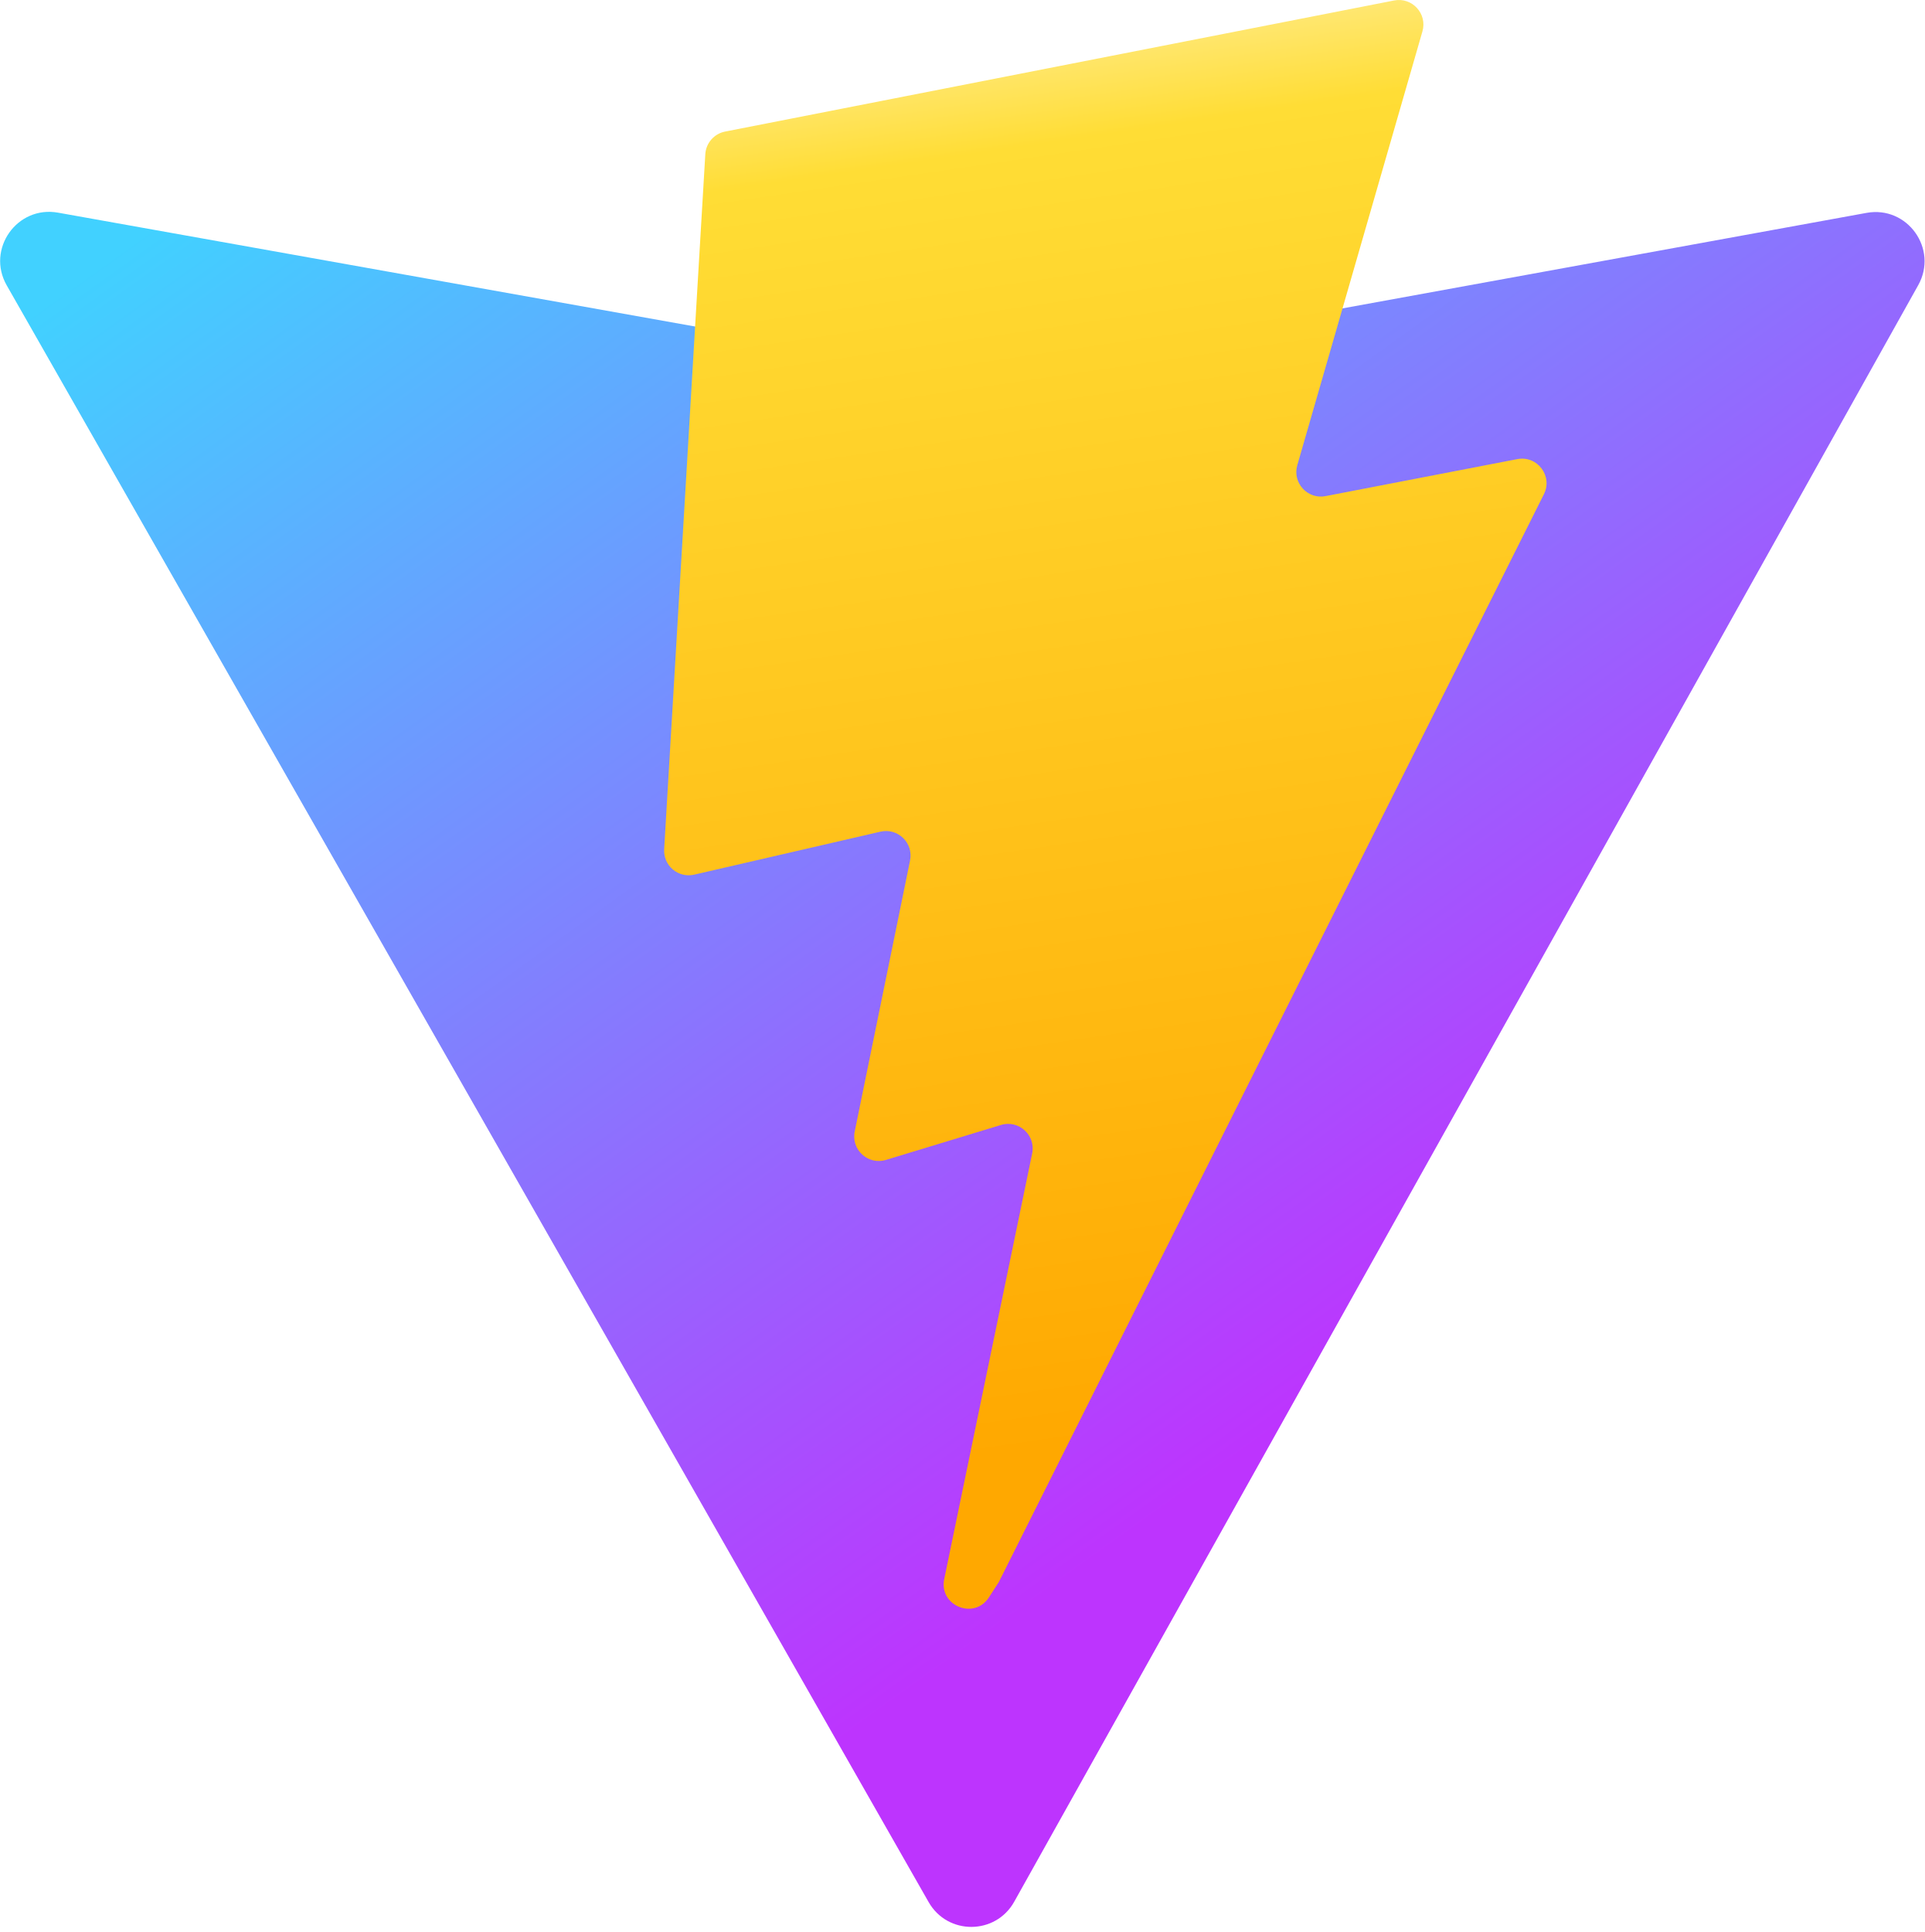
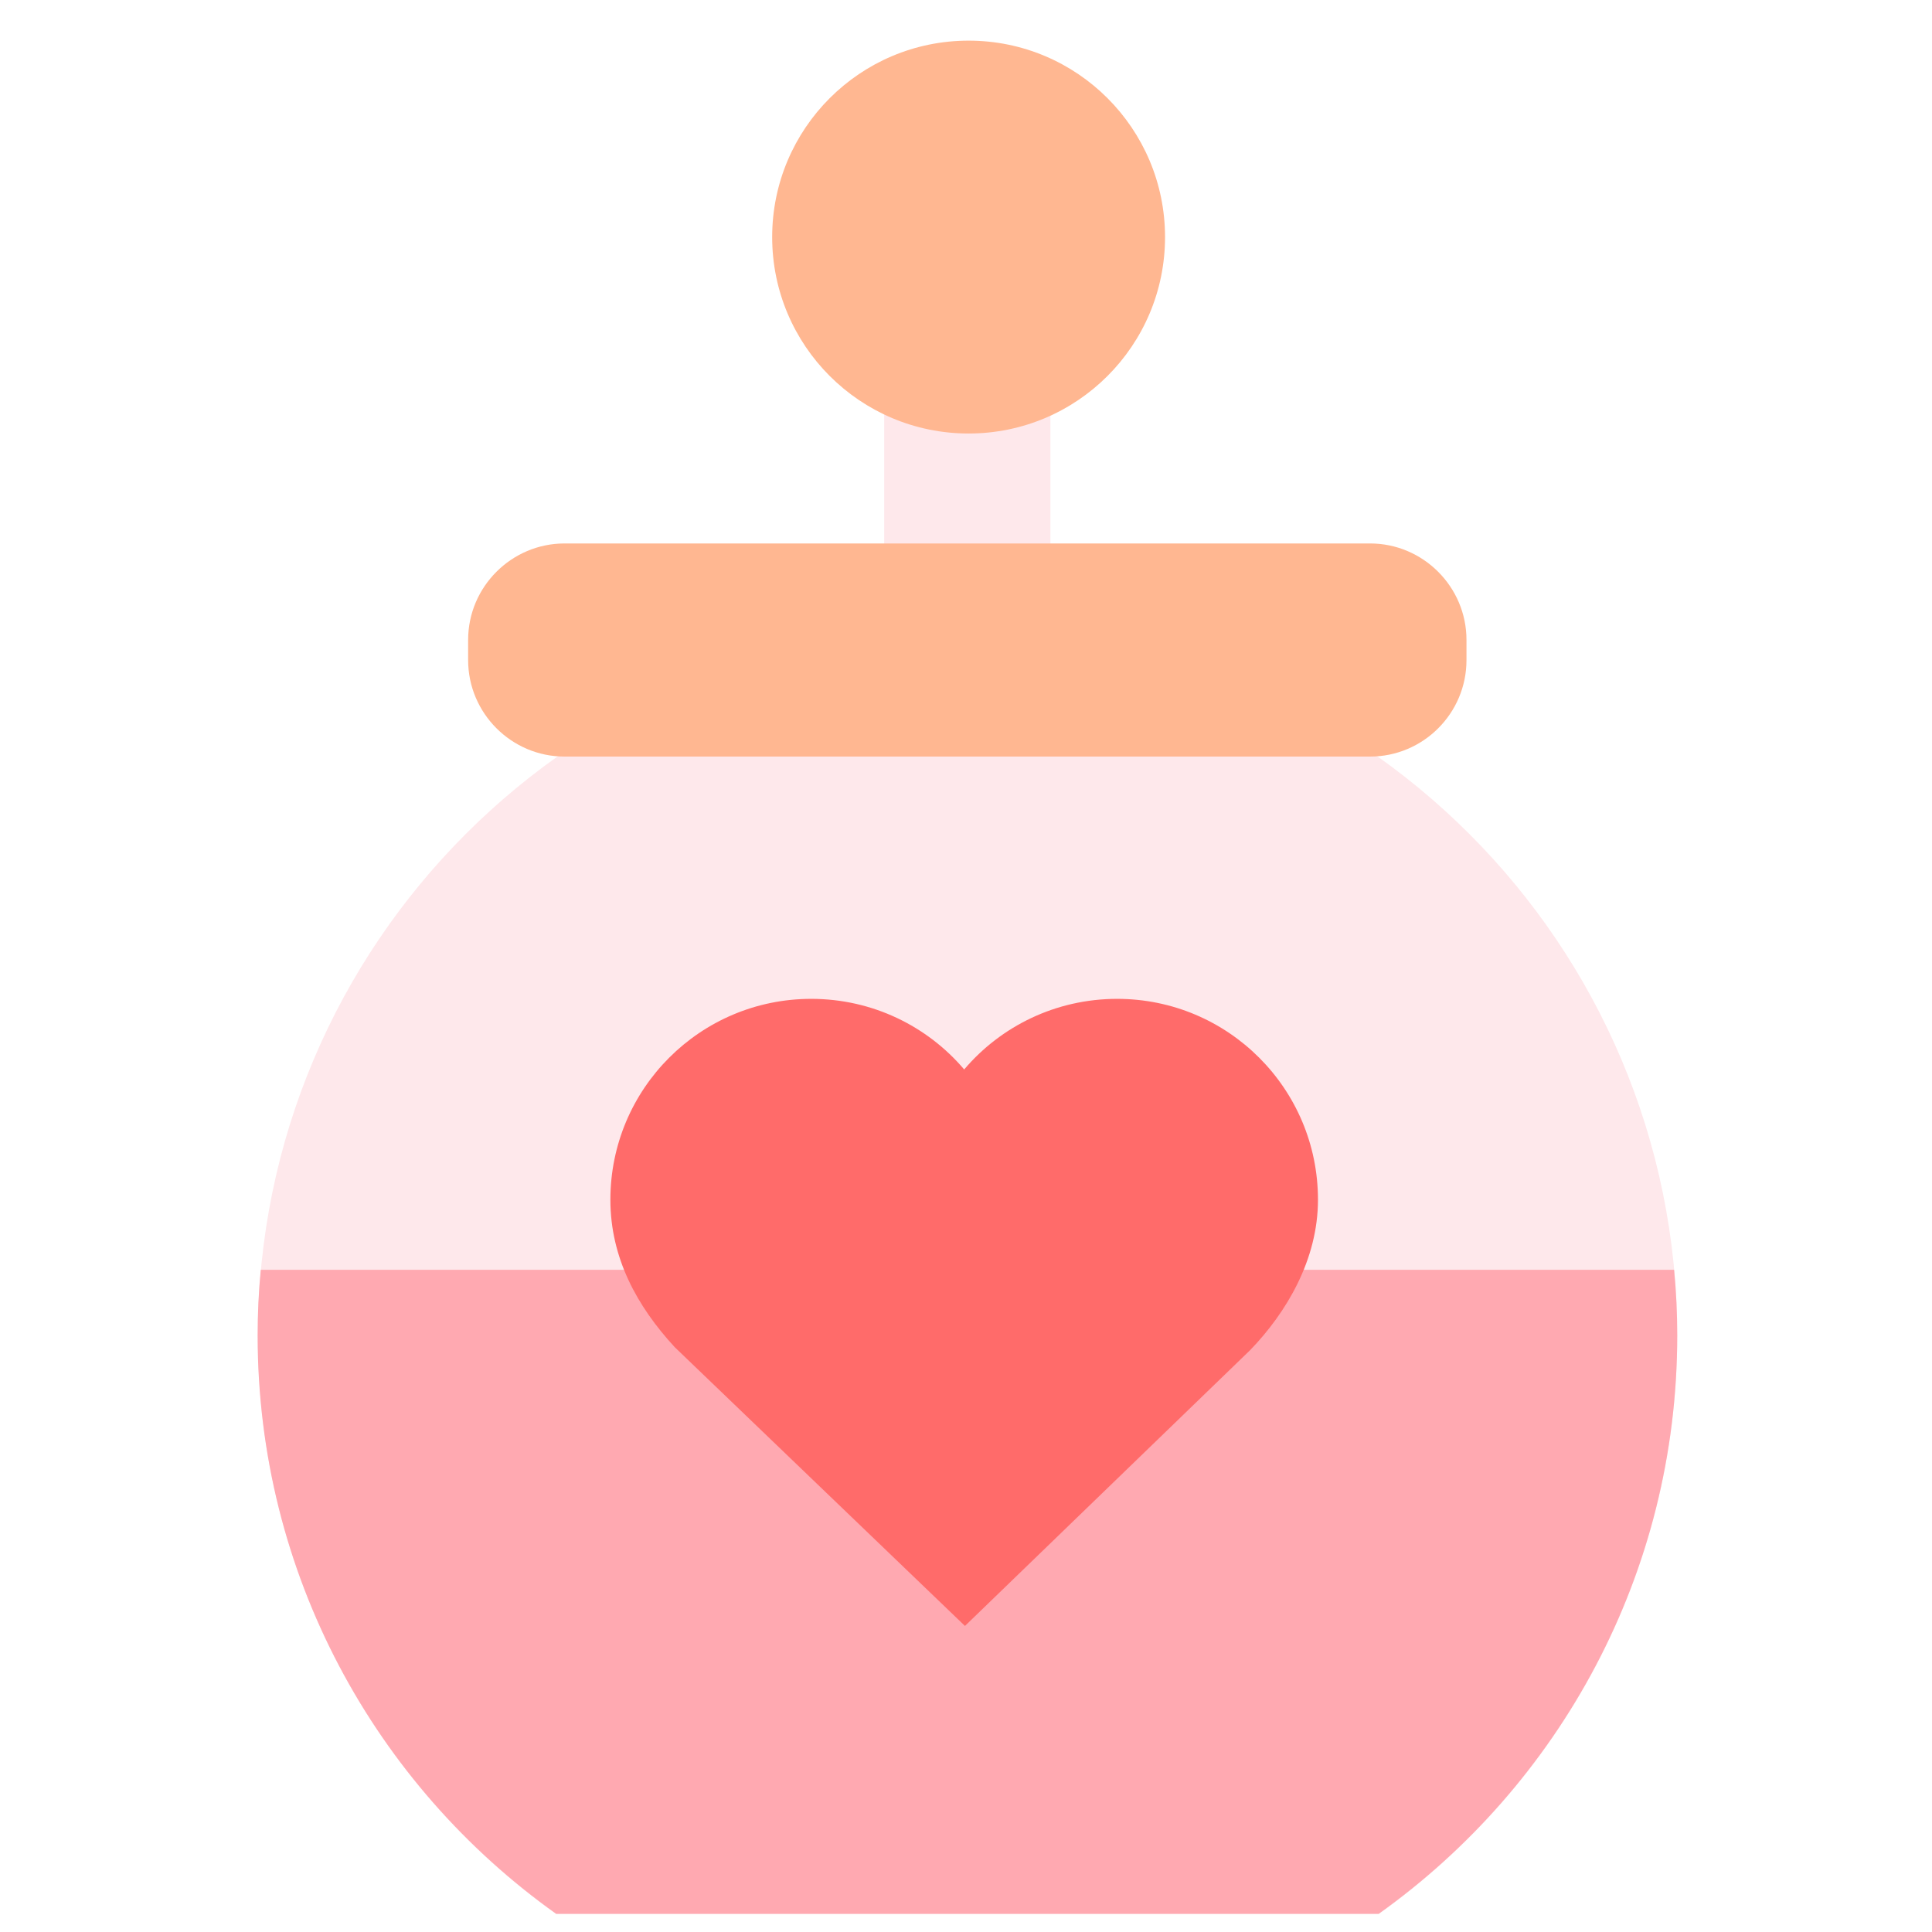
- <svg xmlns="http://www.w3.org/2000/svg" aria-hidden="true" role="img" class="iconify iconify--logos" width="31.88" height="32" preserveAspectRatio="xMidYMid meet" viewBox="0 0 256 257">
-   <defs>
-     <linearGradient id="IconifyId1813088fe1fbc01fb466" x1="-.828%" x2="57.636%" y1="7.652%" y2="78.411%">
-       <stop offset="0%" stop-color="#41D1FF" />
-       <stop offset="100%" stop-color="#BD34FE" />
-     </linearGradient>
-     <linearGradient id="IconifyId1813088fe1fbc01fb467" x1="43.376%" x2="50.316%" y1="2.242%" y2="89.03%">
-       <stop offset="0%" stop-color="#FFEA83" />
-       <stop offset="8.333%" stop-color="#FFDD35" />
-       <stop offset="100%" stop-color="#FFA800" />
-     </linearGradient>
-   </defs>
-   <path fill="url(#IconifyId1813088fe1fbc01fb466)" d="M255.153 37.938L134.897 252.976c-2.483 4.44-8.862 4.466-11.382.048L.875 37.958c-2.746-4.814 1.371-10.646 6.827-9.67l120.385 21.517a6.537 6.537 0 0 0 2.322-.004l117.867-21.483c5.438-.991 9.574 4.796 6.877 9.62Z" />
-   <path fill="url(#IconifyId1813088fe1fbc01fb467)" d="M185.432.063L96.44 17.501a3.268 3.268 0 0 0-2.634 3.014l-5.474 92.456a3.268 3.268 0 0 0 3.997 3.378l24.777-5.718c2.318-.535 4.413 1.507 3.936 3.838l-7.361 36.047c-.495 2.426 1.782 4.5 4.151 3.78l15.304-4.649c2.372-.72 4.652 1.36 4.15 3.788l-11.698 56.621c-.732 3.542 3.979 5.473 5.943 2.437l1.313-2.028l72.516-144.72c1.215-2.423-.88-5.186-3.54-4.672l-25.505 4.922c-2.396.462-4.435-1.77-3.759-4.114l16.646-57.705c.677-2.35-1.37-4.583-3.769-4.113Z" />
+ <svg xmlns="http://www.w3.org/2000/svg" width="800px" height="800px" viewBox="0 0 1024 1024" class="icon" version="1.1">
+   <path d="M 294.793 1014.51 h 435.932 c 95.692 -68.213 158.244 -180.061 158.244 -306.547 c 0 -207.679 -168.463 -376.142 -376.142 -376.142 s -376.142 168.463 -376.142 376.142 c -0.138 126.347 62.276 238.334 158.106 306.547 Z M 468.642 148.304 h 88.098 v 149.545 h -88.098 Z" fill="#fee8eb" />
+   <path d="M 726.169 400.997 H 299.213 c -28.169 0 -51.091 -23.06 -51.091 -51.091 v -10.771 c 0 -28.169 23.06 -51.091 51.091 -51.091 h 426.956 c 28.169 0 51.091 23.06 51.091 51.091 v 10.771 c 0 28.169 -22.922 51.091 -51.091 51.091 Z" fill="#ffb791" />
+   <path d="M 138.206 673.022 c -1.105 11.461 -1.657 23.06 -1.657 34.797 c 0 126.484 62.414 238.334 158.244 306.547 h 435.932 c 95.692 -68.213 158.244 -180.061 158.244 -306.547 c 0 -11.737 -0.552 -23.336 -1.657 -34.797 H 138.206 Z" fill="#ffa9b1" />
+   <path d="M 698.553 635.877 c 0 -58.824 -47.639 -106.463 -106.463 -106.463 c -32.45 0 -61.586 14.499 -81.055 37.421 c -19.47 -22.922 -48.606 -37.421 -81.055 -37.421 c -58.824 0 -106.463 47.639 -106.463 106.463 c 0 30.931 14.223 56.614 34.107 78.156 l 153.826 147.749 l 151.203 -146.231 c 19.194 -19.884 35.902 -47.915 35.902 -79.675 Z" fill="#ff6b6a" />
+   <path d="M 513.381 125.657 m -104.115 0 a 104.115 104.115 0 1 0 208.23 0 a 104.115 104.115 0 1 0 -208.23 0 Z" fill="#ffb791" />
</svg>
